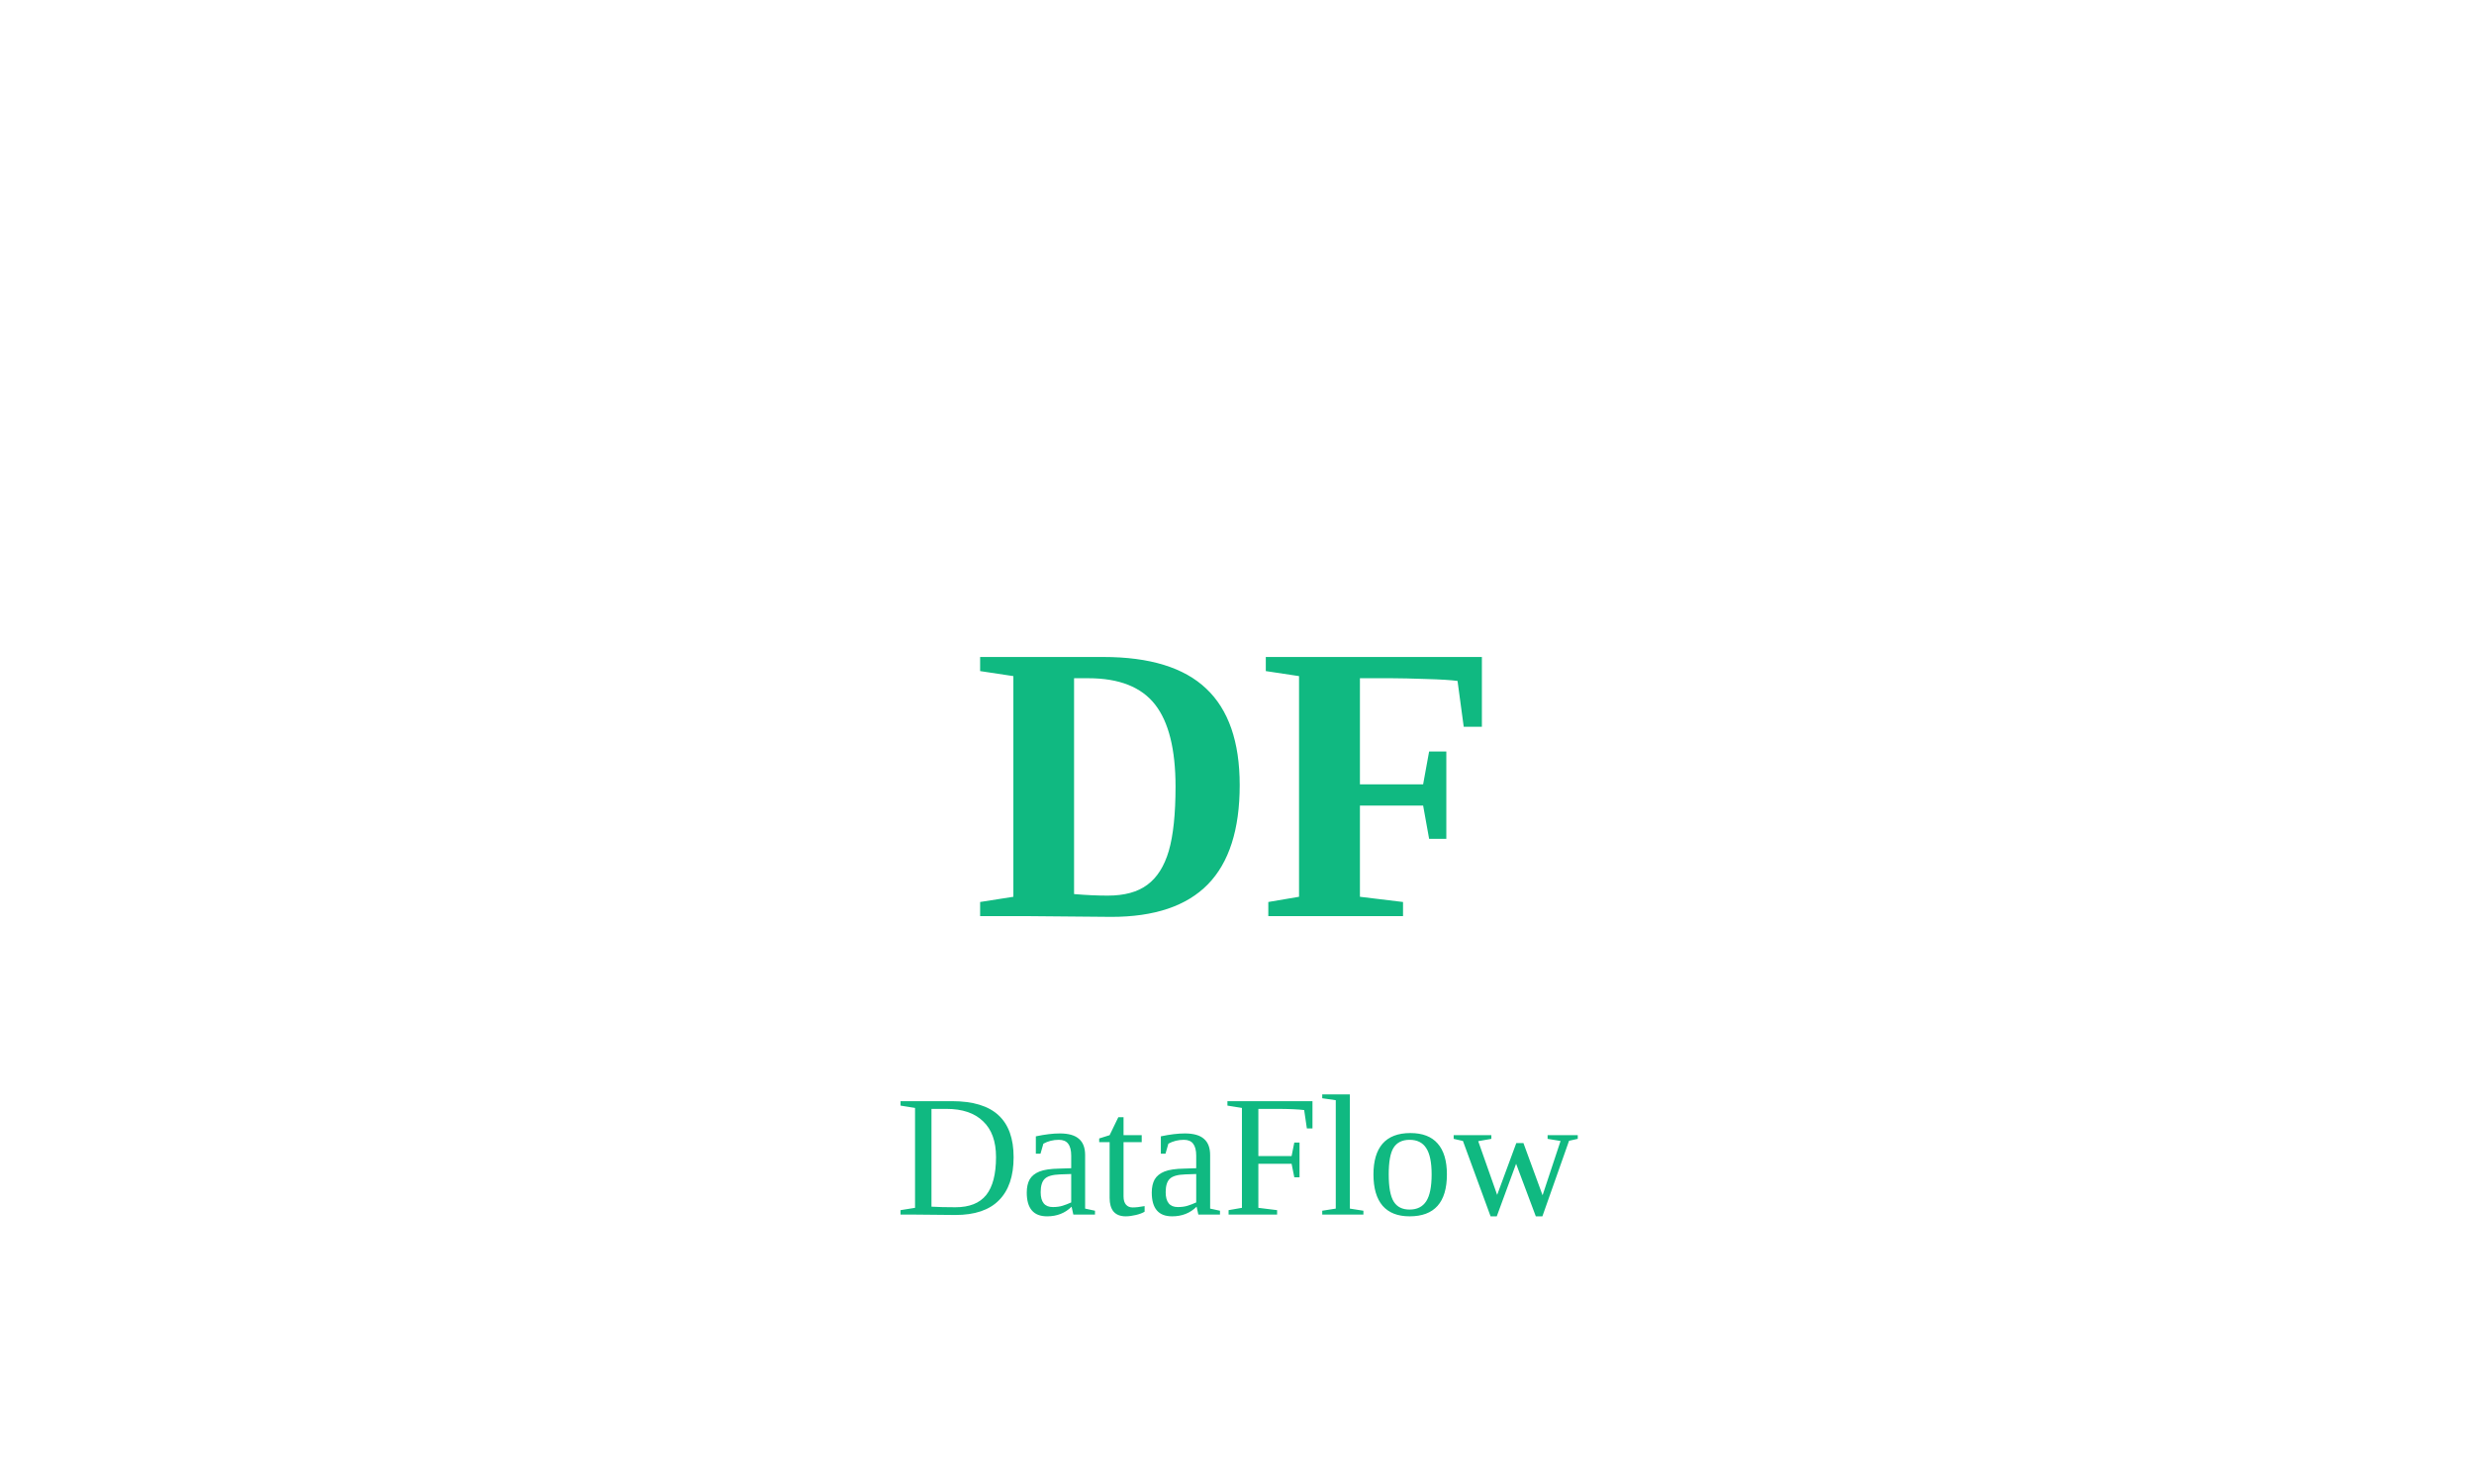
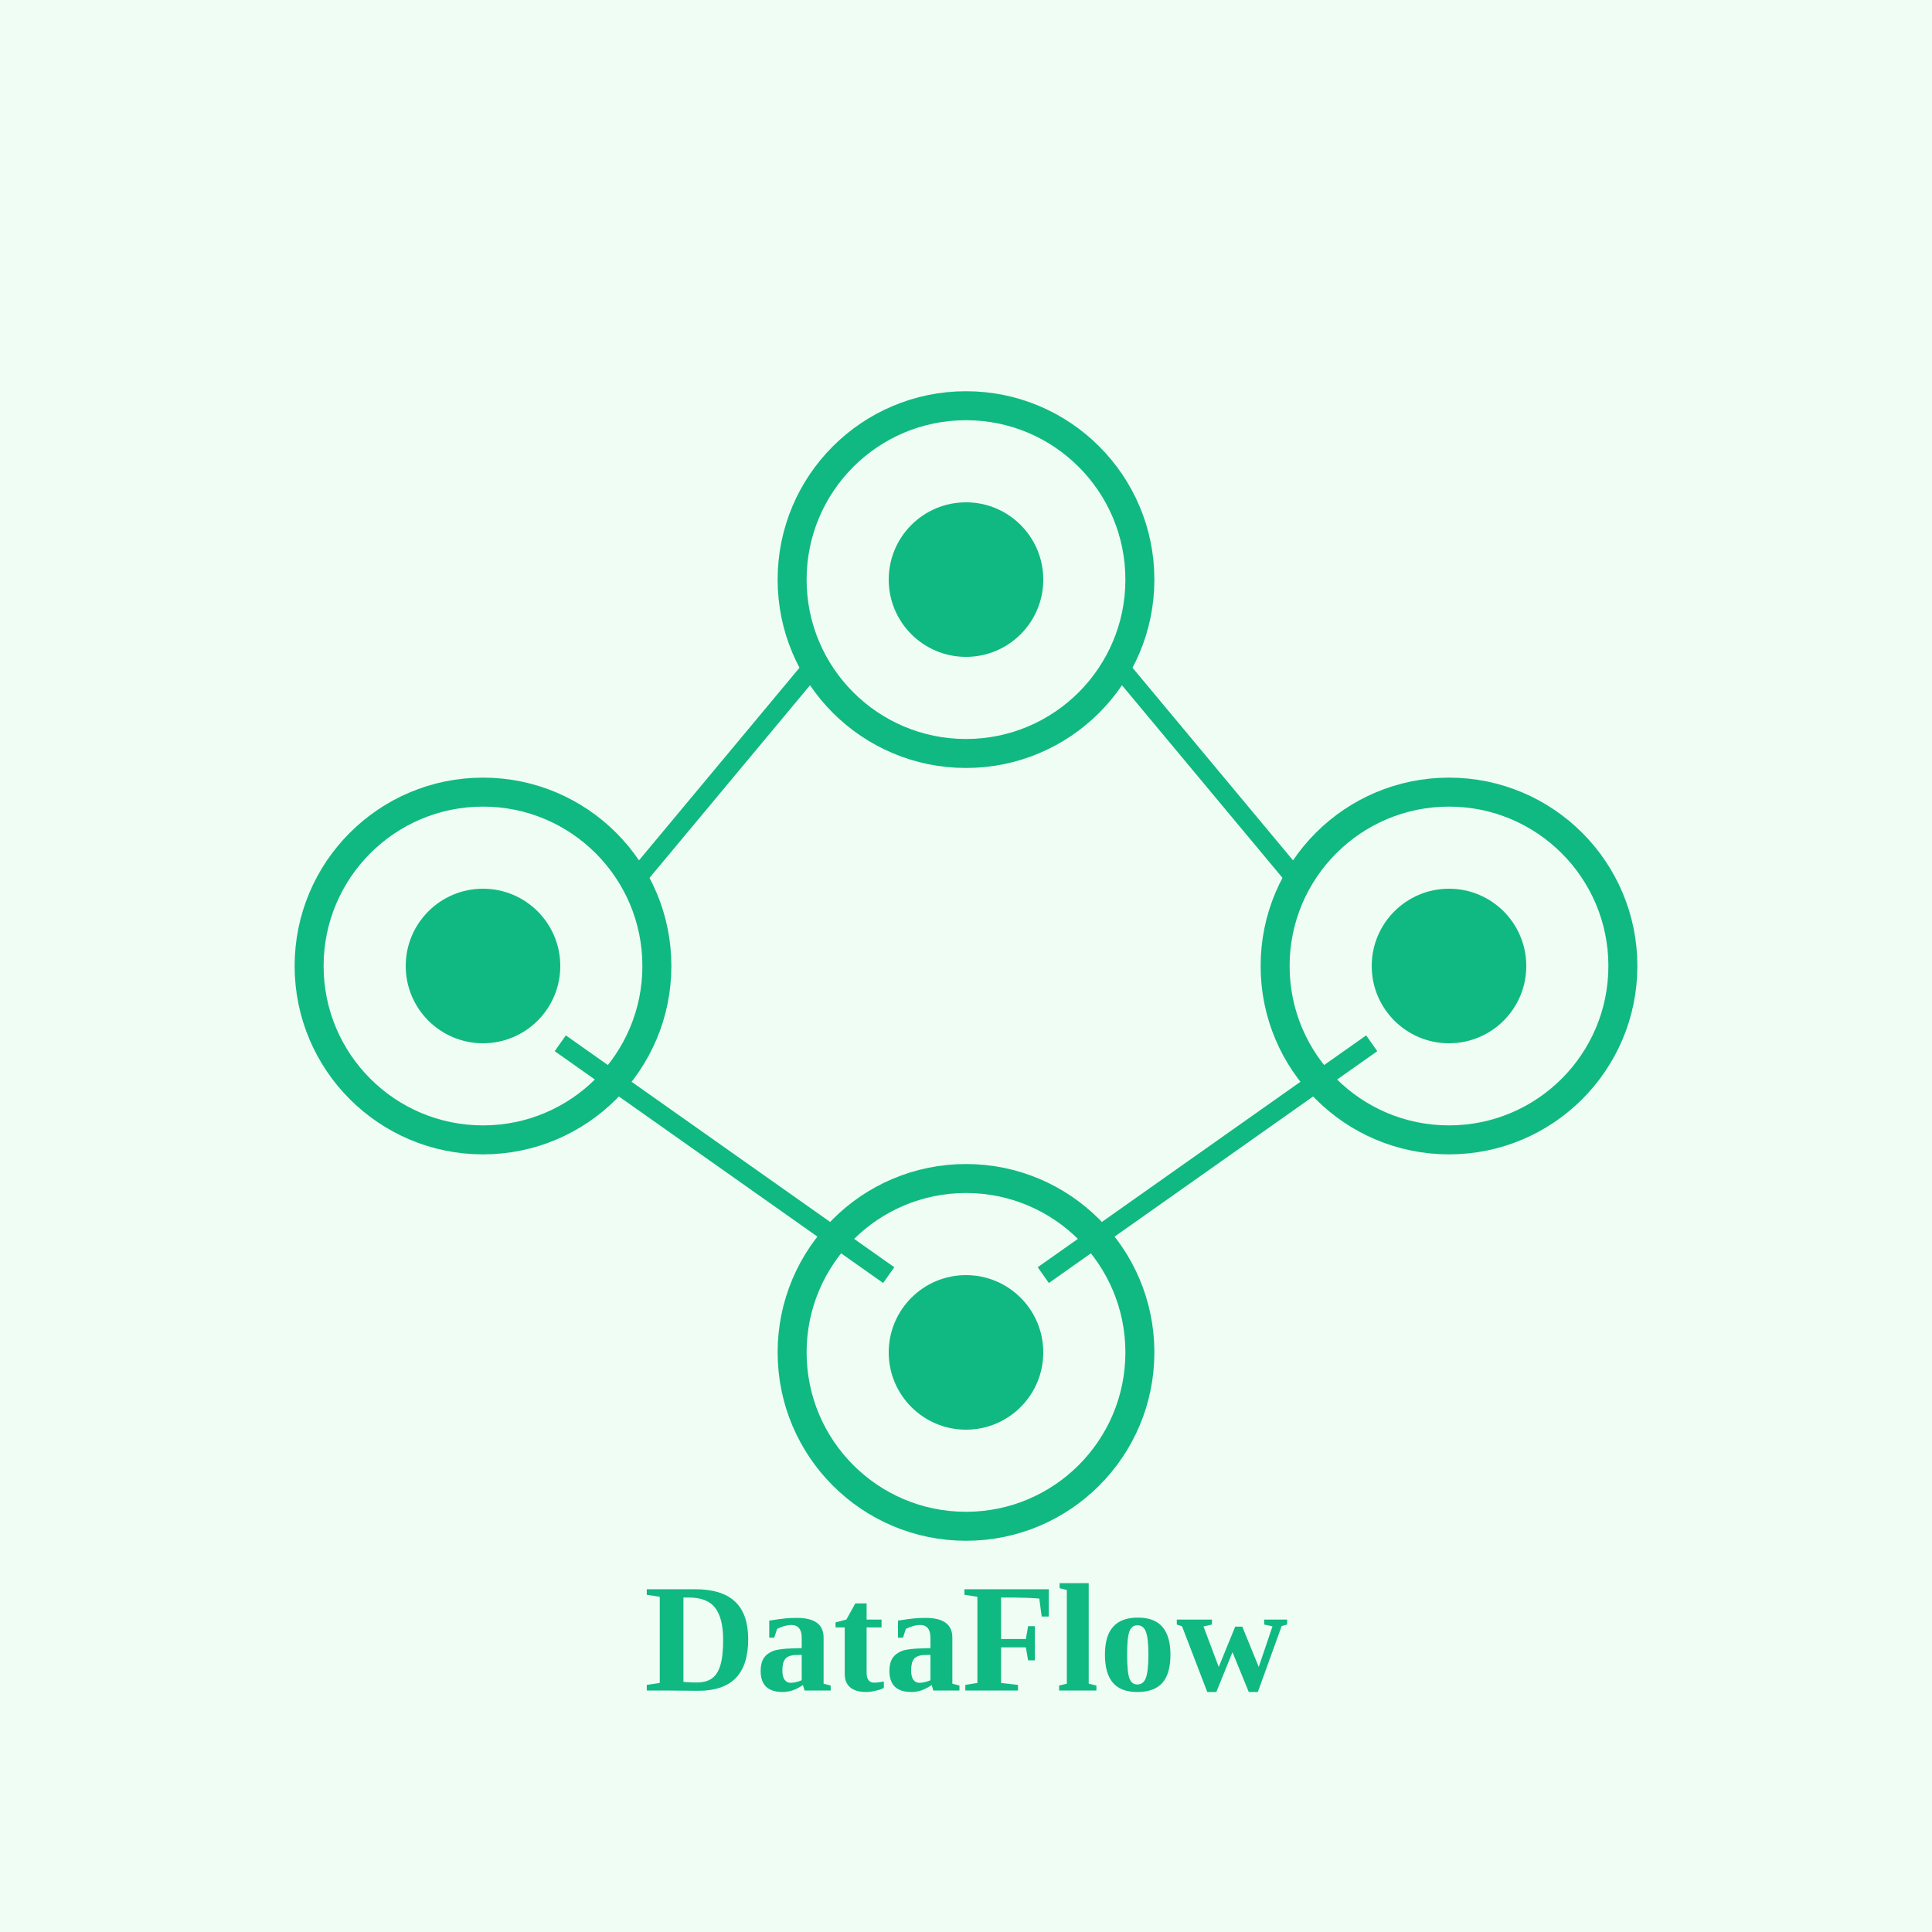
- <svg xmlns="http://www.w3.org/2000/svg" viewBox="0 0 200 120">
-   <rect width="200" height="120" fill="none" />
-   <text x="100" y="65" font-size="32" font-weight="bold" text-anchor="middle" dominant-baseline="middle" fill="#10B981">DF</text>
-   <text x="100" y="95" font-size="14" text-anchor="middle" dominant-baseline="middle" fill="#10B981">DataFlow</text>
+ <svg xmlns="http://www.w3.org/2000/svg" viewBox="0 0 200 200">
+   <rect width="200" height="200" fill="#f0fdf4" />
+   <circle cx="50" cy="100" r="18" fill="none" stroke="#10b981" stroke-width="3" />
+   <circle cx="50" cy="100" r="8" fill="#10b981" />
+   <circle cx="100" cy="60" r="18" fill="none" stroke="#10b981" stroke-width="3" />
+   <circle cx="100" cy="60" r="8" fill="#10b981" />
+   <circle cx="150" cy="100" r="18" fill="none" stroke="#10b981" stroke-width="3" />
+   <circle cx="150" cy="100" r="8" fill="#10b981" />
+   <circle cx="100" cy="140" r="18" fill="none" stroke="#10b981" stroke-width="3" />
+   <circle cx="100" cy="140" r="8" fill="#10b981" />
+   <line x1="65" y1="92" x2="85" y2="68" stroke="#10b981" stroke-width="2" />
+   <line x1="115" y1="68" x2="135" y2="92" stroke="#10b981" stroke-width="2" />
+   <line x1="142" y1="108" x2="108" y2="132" stroke="#10b981" stroke-width="2" />
+   <line x1="92" y1="132" x2="58" y2="108" stroke="#10b981" stroke-width="2" />
+   <text x="100" y="175" font-size="16" font-weight="bold" text-anchor="middle" fill="#10b981">DataFlow</text>
</svg>
